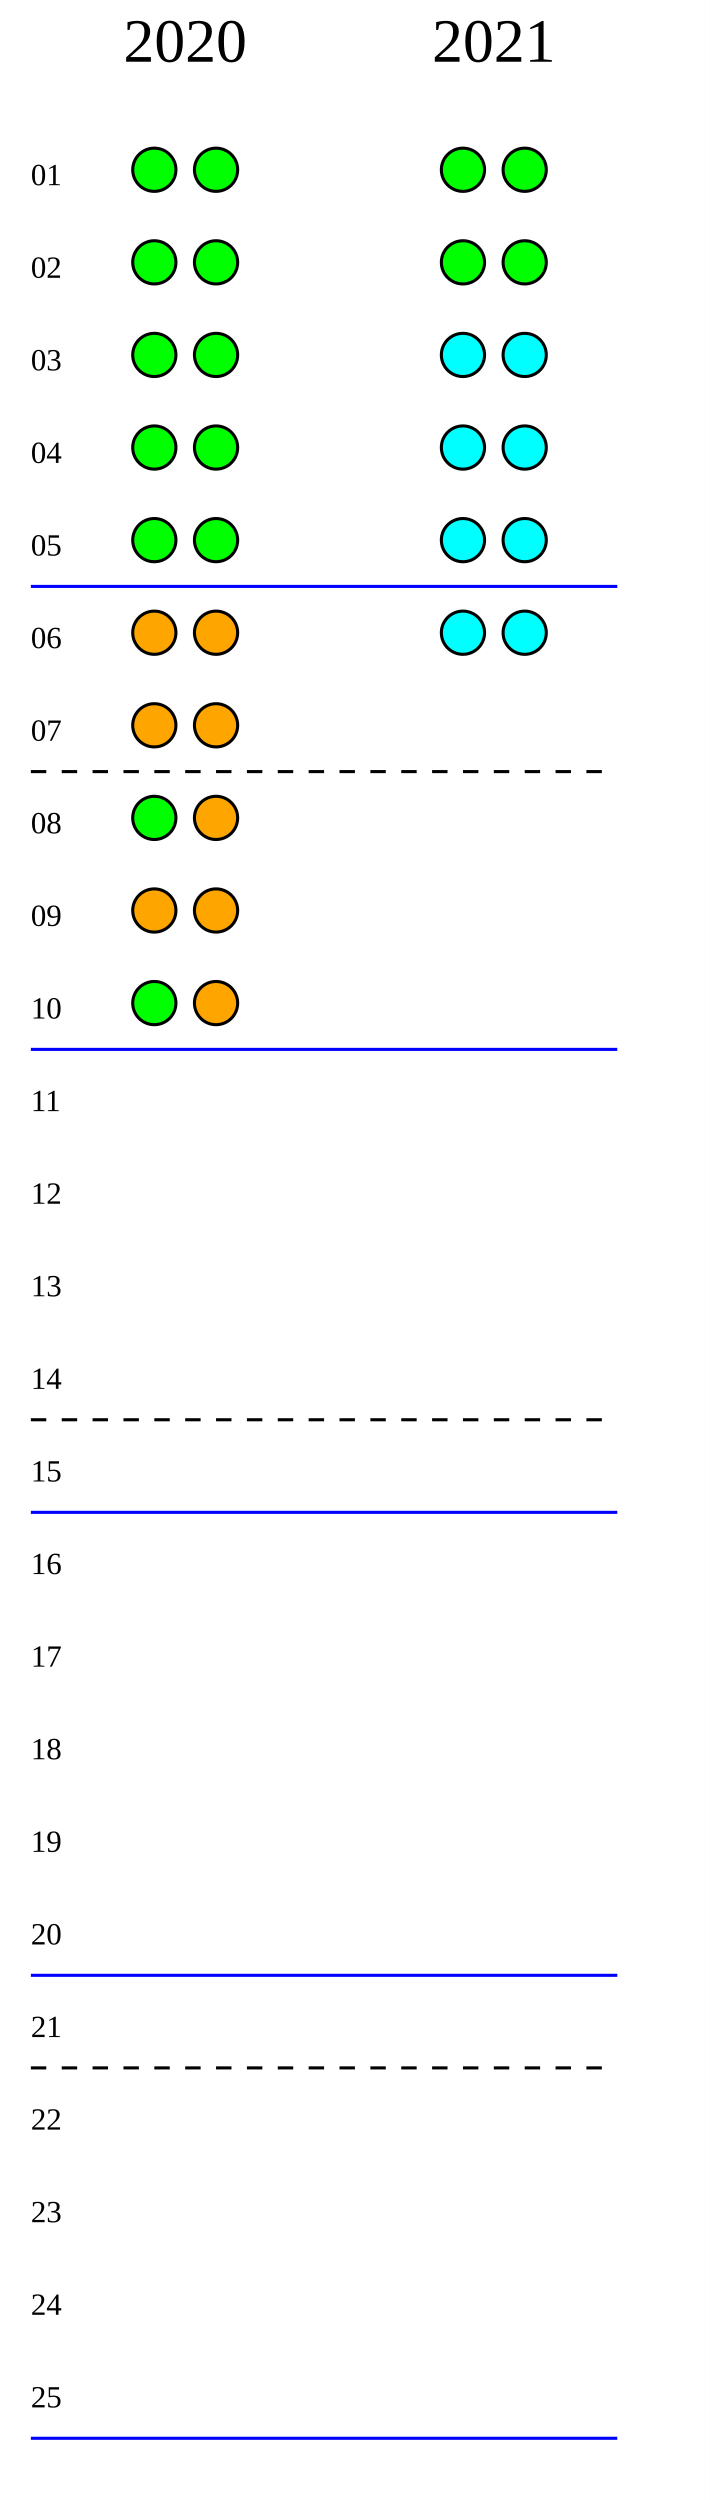
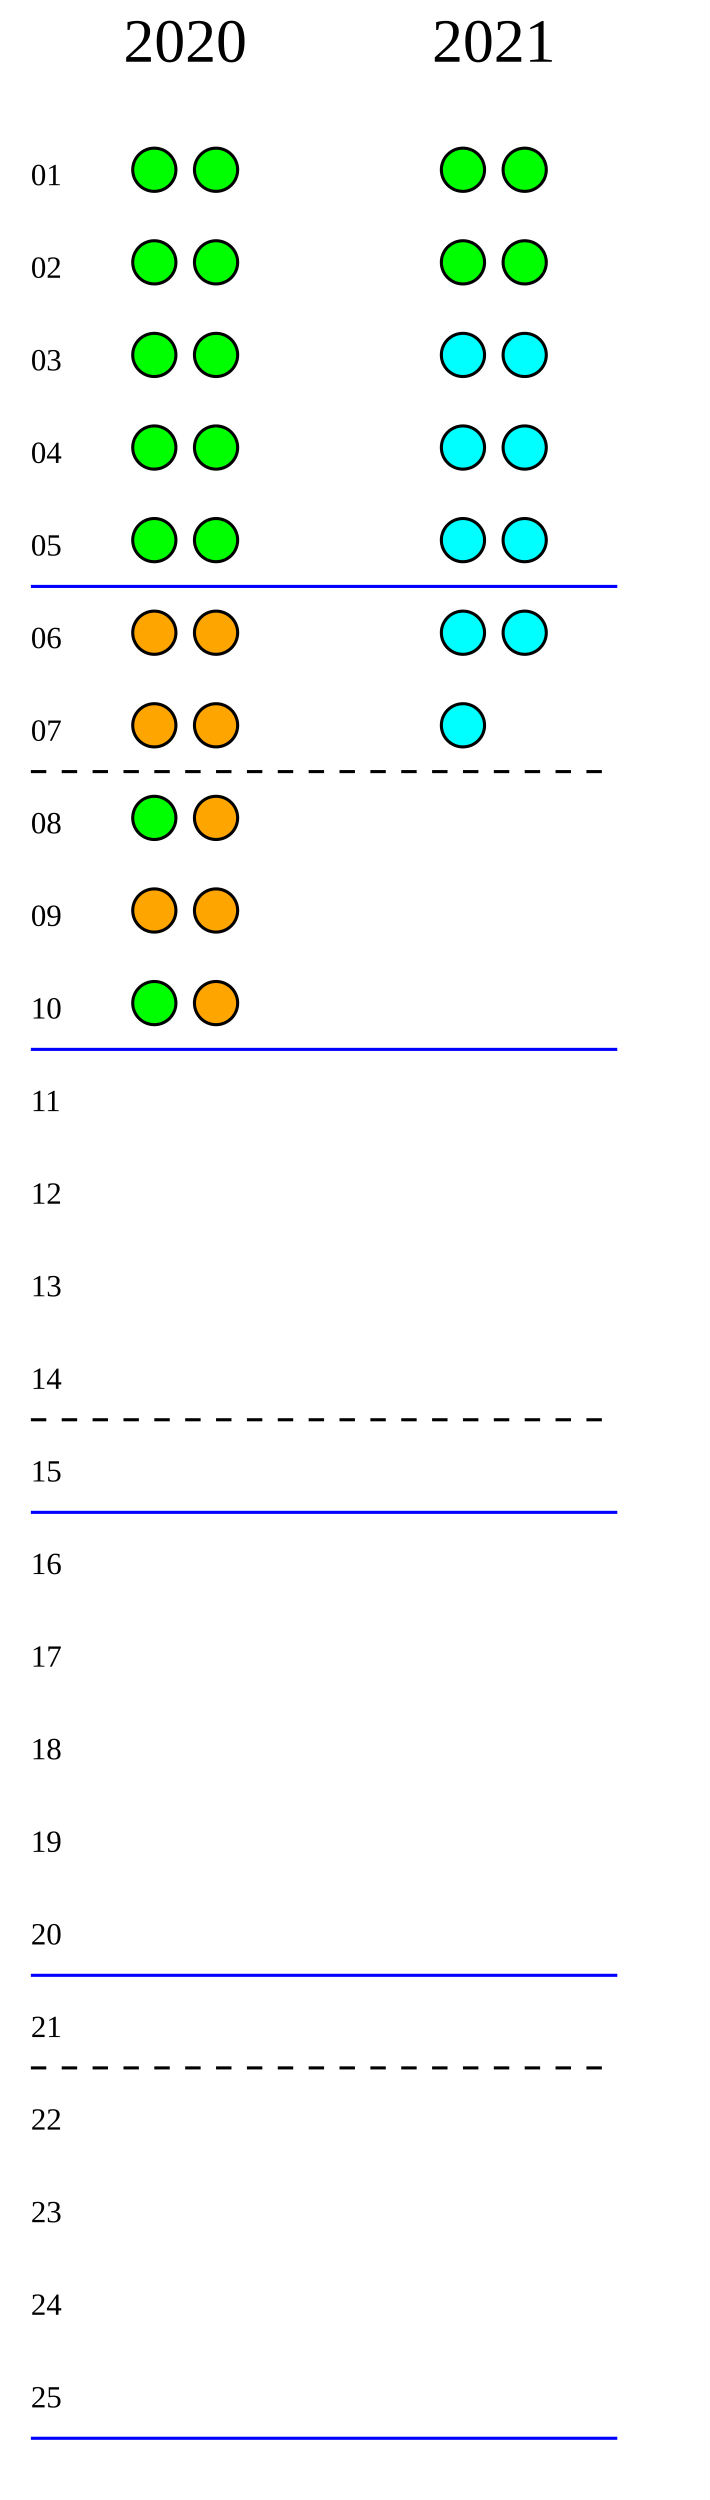
<svg xmlns="http://www.w3.org/2000/svg" height="810" viewBox="0 0 230 810" width="230">
  <rect fill="white" height="100%" width="100%" />
  <text font-size="20" text-anchor="middle" x="60" y="20">
2020
</text>
  <circle cx="50" cy="55" fill="lime" r="7" stroke="black" />
  <circle cx="70" cy="55" fill="lime" r="7" stroke="black" />
  <circle cx="50" cy="85" fill="lime" r="7" stroke="black" />
  <circle cx="70" cy="85" fill="lime" r="7" stroke="black" />
  <circle cx="50" cy="115" fill="lime" r="7" stroke="black" />
  <circle cx="70" cy="115" fill="lime" r="7" stroke="black" />
  <circle cx="50" cy="145" fill="lime" r="7" stroke="black" />
  <circle cx="70" cy="145" fill="lime" r="7" stroke="black" />
  <circle cx="50" cy="175" fill="lime" r="7" stroke="black" />
  <circle cx="70" cy="175" fill="lime" r="7" stroke="black" />
  <circle cx="50" cy="205" fill="orange" r="7" stroke="black" />
  <circle cx="70" cy="205" fill="orange" r="7" stroke="black" />
  <circle cx="50" cy="235" fill="orange" r="7" stroke="black" />
  <circle cx="70" cy="235" fill="orange" r="7" stroke="black" />
  <circle cx="50" cy="265" fill="lime" r="7" stroke="black" />
  <circle cx="70" cy="265" fill="orange" r="7" stroke="black" />
  <circle cx="50" cy="295" fill="orange" r="7" stroke="black" />
  <circle cx="70" cy="295" fill="orange" r="7" stroke="black" />
  <circle cx="50" cy="325" fill="lime" r="7" stroke="black" />
  <circle cx="70" cy="325" fill="orange" r="7" stroke="black" />
  <text font-size="20" text-anchor="middle" x="160" y="20">
2021
</text>
  <circle cx="150" cy="55" fill="lime" r="7" stroke="black" />
  <circle cx="170" cy="55" fill="lime" r="7" stroke="black" />
  <circle cx="150" cy="85" fill="lime" r="7" stroke="black" />
  <circle cx="170" cy="85" fill="lime" r="7" stroke="black" />
  <circle cx="150" cy="115" fill="cyan" r="7" stroke="black" />
  <circle cx="170" cy="115" fill="cyan" r="7" stroke="black" />
  <circle cx="150" cy="145" fill="cyan" r="7" stroke="black" />
  <circle cx="170" cy="145" fill="cyan" r="7" stroke="black" />
  <circle cx="150" cy="175" fill="cyan" r="7" stroke="black" />
  <circle cx="170" cy="175" fill="cyan" r="7" stroke="black" />
  <circle cx="150" cy="205" fill="cyan" r="7" stroke="black" />
  <circle cx="170" cy="205" fill="cyan" r="7" stroke="black" />
+   <circle cx="150" cy="235" fill="cyan" r="7" stroke="black" />
  <text font-size="10" x="10" y="60">
01
</text>
  <text font-size="10" x="10" y="90">
02
</text>
  <text font-size="10" x="10" y="120">
03
</text>
  <text font-size="10" x="10" y="150">
04
</text>
  <text font-size="10" x="10" y="180">
05
</text>
  <line stroke="blue" x1="10" x2="200" y1="190" y2="190" />
  <text font-size="10" x="10" y="210">
06
</text>
  <text font-size="10" x="10" y="240">
07
</text>
  <line stroke="black" stroke-dasharray="5,5" x1="10" x2="200" y1="250" y2="250" />
  <text font-size="10" x="10" y="270">
08
</text>
  <text font-size="10" x="10" y="300">
09
</text>
  <text font-size="10" x="10" y="330">
10
</text>
  <line stroke="blue" x1="10" x2="200" y1="340" y2="340" />
  <text font-size="10" x="10" y="360">
11
</text>
  <text font-size="10" x="10" y="390">
12
</text>
  <text font-size="10" x="10" y="420">
13
</text>
  <text font-size="10" x="10" y="450">
14
</text>
  <line stroke="black" stroke-dasharray="5,5" x1="10" x2="200" y1="460" y2="460" />
  <text font-size="10" x="10" y="480">
15
</text>
  <line stroke="blue" x1="10" x2="200" y1="490" y2="490" />
  <text font-size="10" x="10" y="510">
16
</text>
  <text font-size="10" x="10" y="540">
17
</text>
  <text font-size="10" x="10" y="570">
18
</text>
  <text font-size="10" x="10" y="600">
19
</text>
  <text font-size="10" x="10" y="630">
20
</text>
  <line stroke="blue" x1="10" x2="200" y1="640" y2="640" />
  <text font-size="10" x="10" y="660">
21
</text>
  <line stroke="black" stroke-dasharray="5,5" x1="10" x2="200" y1="670" y2="670" />
  <text font-size="10" x="10" y="690">
22
</text>
  <text font-size="10" x="10" y="720">
23
</text>
  <text font-size="10" x="10" y="750">
24
</text>
  <text font-size="10" x="10" y="780">
25
</text>
  <line stroke="blue" x1="10" x2="200" y1="790" y2="790" />
</svg>
